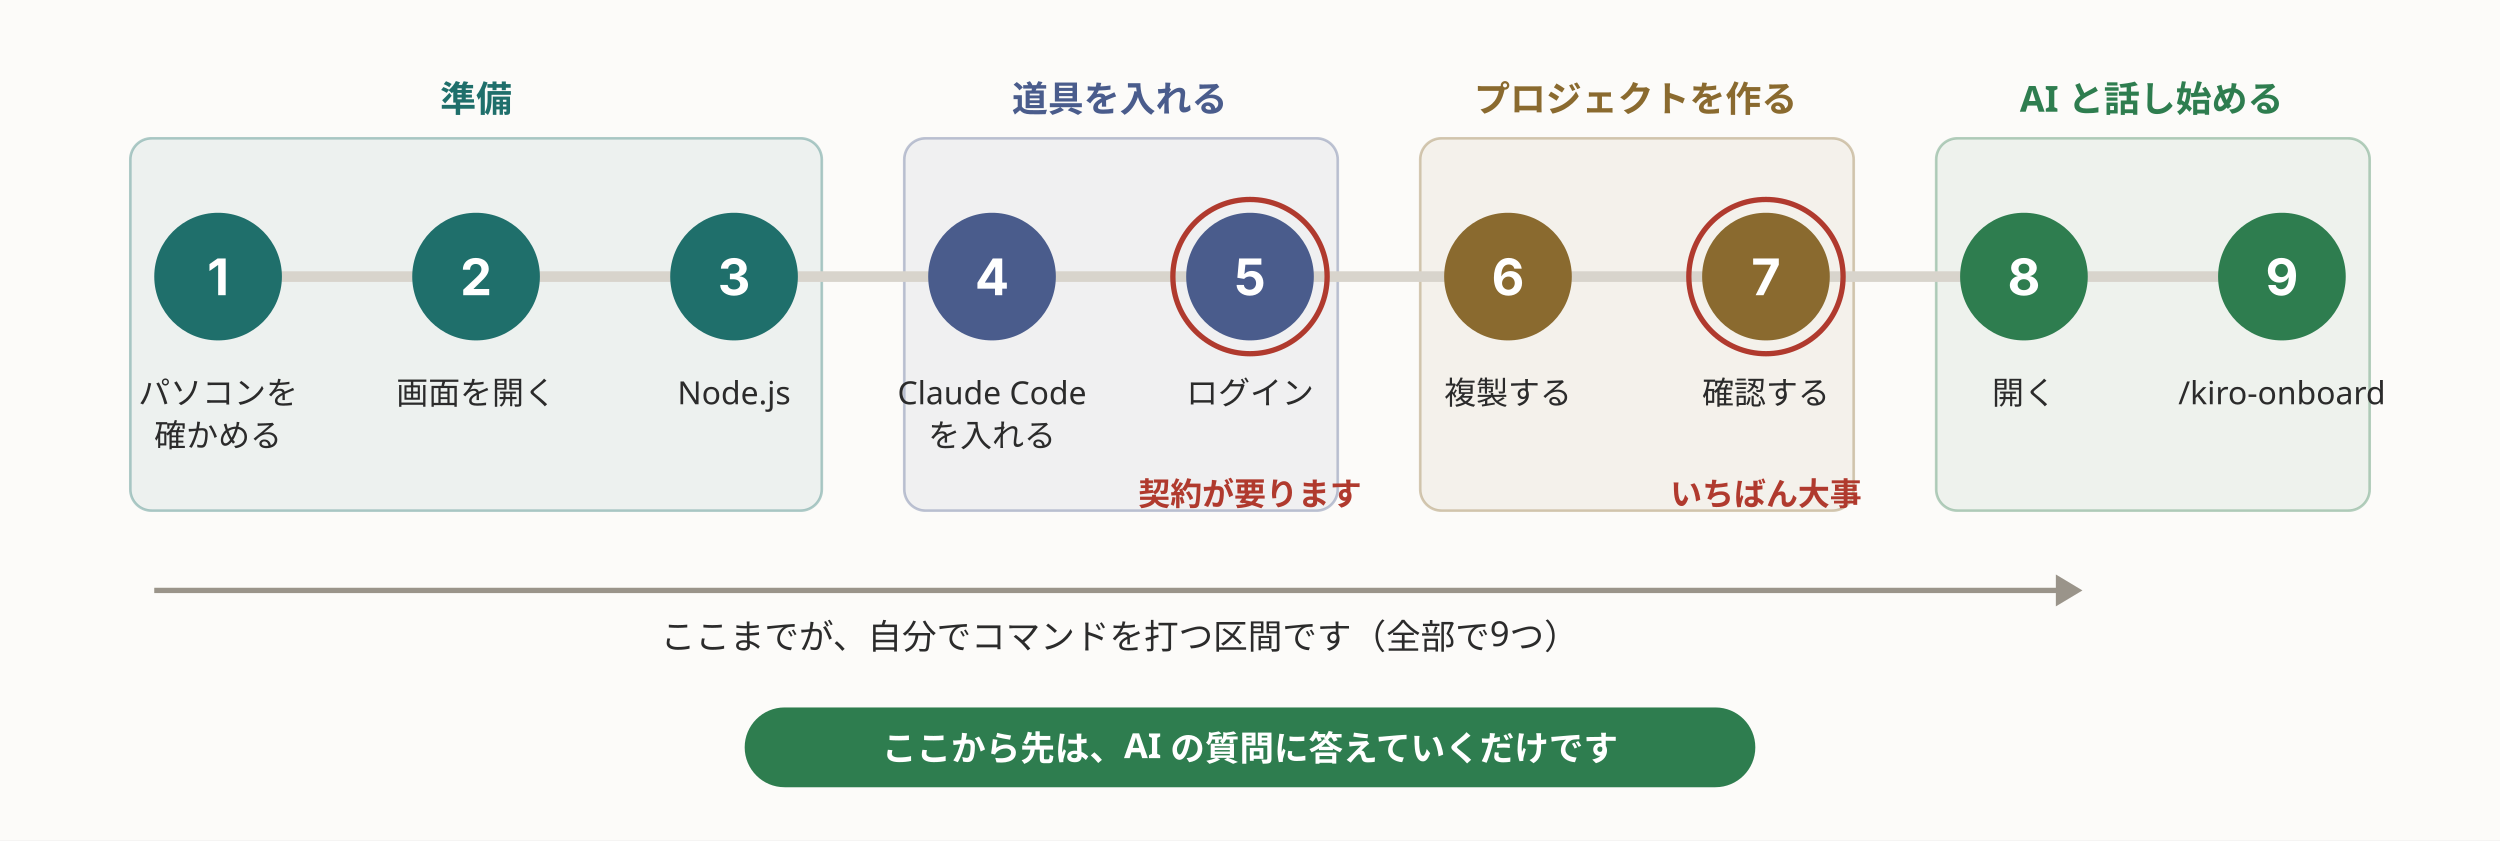
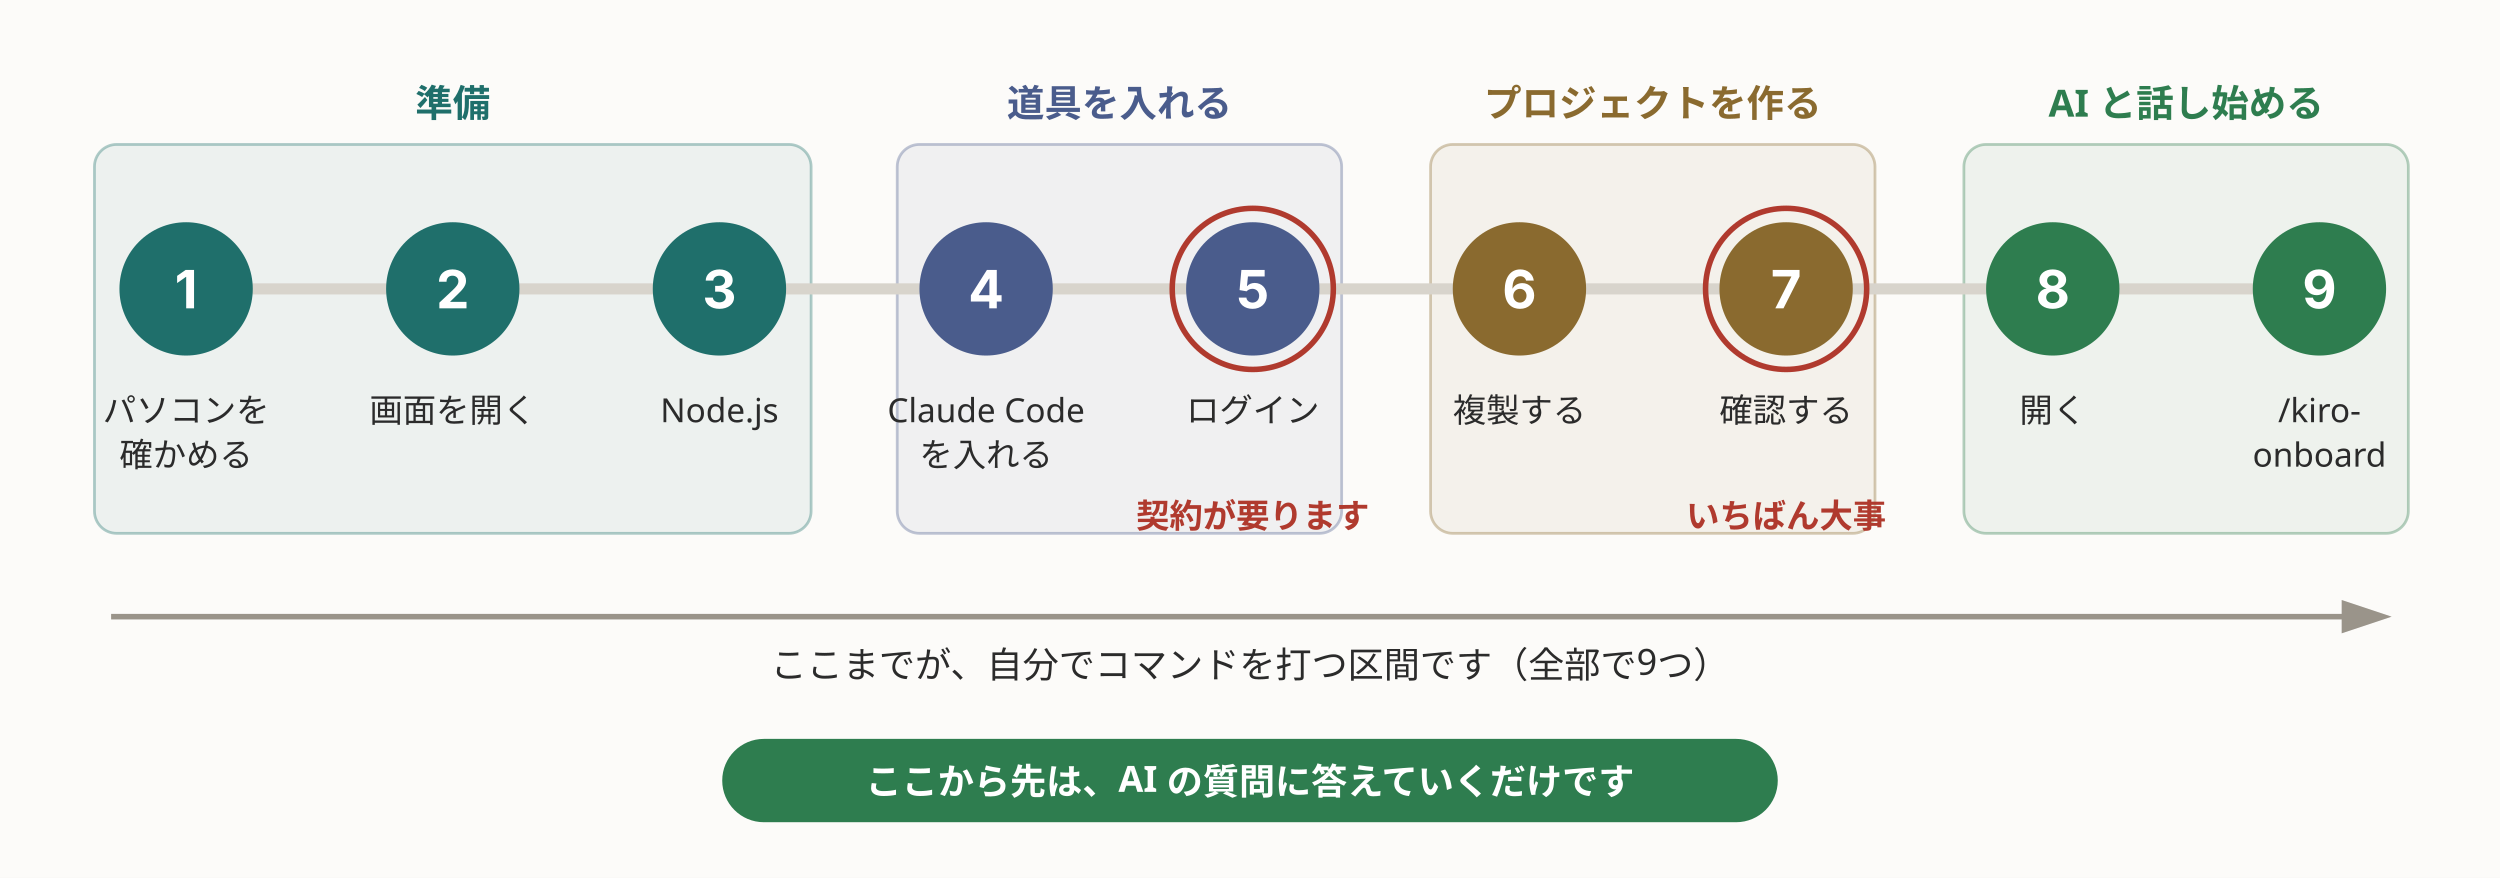
- <svg xmlns="http://www.w3.org/2000/svg" viewBox="0 0 940 316" width="940" height="316" role="img" aria-label="導入の9ステップの行程図。準備・道具を入れる・プロジェクトを作る・AI と話し始める の4つの束からなる">
-   <rect x="0" y="0" width="940" height="316" fill="#FCFBF9" />
-   <rect x="49" y="52" width="260" height="140" rx="8" fill="#1F6F6B" fill-opacity="0.07" stroke="#1F6F6B" stroke-opacity="0.35" />
-   <text x="179" y="42" text-anchor="middle" font-family="'Hiragino Sans','Noto Sans JP',Meiryo,sans-serif" font-size="13.5" font-weight="bold" fill="#1F6F6B">準備</text>
-   <rect x="340" y="52" width="163" height="140" rx="8" fill="#4A5C8C" fill-opacity="0.07" stroke="#4A5C8C" stroke-opacity="0.35" />
-   <text x="421" y="42" text-anchor="middle" font-family="'Hiragino Sans','Noto Sans JP',Meiryo,sans-serif" font-size="13.5" font-weight="bold" fill="#4A5C8C">道具を入れる</text>
-   <rect x="534" y="52" width="163" height="140" rx="8" fill="#8A6A2F" fill-opacity="0.07" stroke="#8A6A2F" stroke-opacity="0.35" />
-   <text x="615" y="42" text-anchor="middle" font-family="'Hiragino Sans','Noto Sans JP',Meiryo,sans-serif" font-size="13.5" font-weight="bold" fill="#8A6A2F">プロジェクトを作る</text>
-   <rect x="728" y="52" width="163" height="140" rx="8" fill="#2E7D4F" fill-opacity="0.07" stroke="#2E7D4F" stroke-opacity="0.35" />
-   <text x="809" y="42" text-anchor="middle" font-family="'Hiragino Sans','Noto Sans JP',Meiryo,sans-serif" font-size="13.5" font-weight="bold" fill="#2E7D4F">AI と話し始める</text>
-   <line x1="82" y1="104" x2="858" y2="104" stroke="#D8D4CC" stroke-width="4" />
-   <circle cx="82" cy="104" r="24" fill="#1F6F6B" />
-   <text x="82" y="111" text-anchor="middle" font-family="-apple-system,BlinkMacSystemFont,sans-serif" font-size="19" font-weight="bold" fill="#FFFFFF">1</text>
-   <text x="82" y="152" text-anchor="middle" font-family="'Hiragino Sans','Noto Sans JP',Meiryo,sans-serif" font-size="12" fill="#2B2B2B">パソコンを</text>
-   <text x="82" y="168" text-anchor="middle" font-family="'Hiragino Sans','Noto Sans JP',Meiryo,sans-serif" font-size="12" fill="#2B2B2B">確かめる</text>
-   <circle cx="179" cy="104" r="24" fill="#1F6F6B" />
-   <text x="179" y="111" text-anchor="middle" font-family="-apple-system,BlinkMacSystemFont,sans-serif" font-size="19" font-weight="bold" fill="#FFFFFF">2</text>
-   <text x="179" y="152" text-anchor="middle" font-family="'Hiragino Sans','Noto Sans JP',Meiryo,sans-serif" font-size="12" fill="#2B2B2B">画面を開く</text>
-   <circle cx="276" cy="104" r="24" fill="#1F6F6B" />
-   <text x="276" y="111" text-anchor="middle" font-family="-apple-system,BlinkMacSystemFont,sans-serif" font-size="19" font-weight="bold" fill="#FFFFFF">3</text>
-   <text x="276" y="152" text-anchor="middle" font-family="'Hiragino Sans','Noto Sans JP',Meiryo,sans-serif" font-size="12" fill="#2B2B2B">Node.js</text>
-   <circle cx="373" cy="104" r="24" fill="#4A5C8C" />
-   <text x="373" y="111" text-anchor="middle" font-family="-apple-system,BlinkMacSystemFont,sans-serif" font-size="19" font-weight="bold" fill="#FFFFFF">4</text>
-   <text x="373" y="152" text-anchor="middle" font-family="'Hiragino Sans','Noto Sans JP',Meiryo,sans-serif" font-size="12" fill="#2B2B2B">Claude Code</text>
-   <text x="373" y="168" text-anchor="middle" font-family="'Hiragino Sans','Noto Sans JP',Meiryo,sans-serif" font-size="12" fill="#2B2B2B">を入れる</text>
-   <circle cx="470" cy="104" r="29" fill="none" stroke="#B03A2E" stroke-width="2" />
-   <circle cx="470" cy="104" r="24" fill="#4A5C8C" />
-   <text x="470" y="111" text-anchor="middle" font-family="-apple-system,BlinkMacSystemFont,sans-serif" font-size="19" font-weight="bold" fill="#FFFFFF">5</text>
-   <text x="470" y="152" text-anchor="middle" font-family="'Hiragino Sans','Noto Sans JP',Meiryo,sans-serif" font-size="12" fill="#2B2B2B">ログイン</text>
-   <text x="470" y="190" text-anchor="middle" font-family="'Hiragino Sans','Noto Sans JP',Meiryo,sans-serif" font-size="12" font-weight="bold" fill="#B03A2E">契約が要ります</text>
-   <circle cx="567" cy="104" r="24" fill="#8A6A2F" />
-   <text x="567" y="111" text-anchor="middle" font-family="-apple-system,BlinkMacSystemFont,sans-serif" font-size="19" font-weight="bold" fill="#FFFFFF">6</text>
-   <text x="567" y="152" text-anchor="middle" font-family="'Hiragino Sans','Noto Sans JP',Meiryo,sans-serif" font-size="12" fill="#2B2B2B">複製する</text>
-   <circle cx="664" cy="104" r="29" fill="none" stroke="#B03A2E" stroke-width="2" />
-   <circle cx="664" cy="104" r="24" fill="#8A6A2F" />
-   <text x="664" y="111" text-anchor="middle" font-family="-apple-system,BlinkMacSystemFont,sans-serif" font-size="19" font-weight="bold" fill="#FFFFFF">7</text>
-   <text x="664" y="152" text-anchor="middle" font-family="'Hiragino Sans','Noto Sans JP',Meiryo,sans-serif" font-size="12" fill="#2B2B2B">確認する</text>
-   <text x="664" y="190" text-anchor="middle" font-family="'Hiragino Sans','Noto Sans JP',Meiryo,sans-serif" font-size="12" font-weight="bold" fill="#B03A2E">いちばん大事</text>
-   <circle cx="761" cy="104" r="24" fill="#2E7D4F" />
-   <text x="761" y="111" text-anchor="middle" font-family="-apple-system,BlinkMacSystemFont,sans-serif" font-size="19" font-weight="bold" fill="#FFFFFF">8</text>
-   <text x="761" y="152" text-anchor="middle" font-family="'Hiragino Sans','Noto Sans JP',Meiryo,sans-serif" font-size="12" fill="#2B2B2B">開く</text>
-   <circle cx="858" cy="104" r="24" fill="#2E7D4F" />
-   <text x="858" y="111" text-anchor="middle" font-family="-apple-system,BlinkMacSystemFont,sans-serif" font-size="19" font-weight="bold" fill="#FFFFFF">9</text>
-   <text x="858" y="152" text-anchor="middle" font-family="'Hiragino Sans','Noto Sans JP',Meiryo,sans-serif" font-size="12" fill="#2B2B2B">/kiro-onboard</text>
-   <line x1="58" y1="222" x2="779" y2="222" stroke="#9A948A" stroke-width="2" />
-   <path d="M 773 216 L 783 222 L 773 228 Z" fill="#9A948A" />
-   <text x="421" y="244" text-anchor="middle" font-family="'Hiragino Sans','Noto Sans JP',Meiryo,sans-serif" font-size="13" fill="#2B2B2B">ここまでが、自分でコマンドを打つ区間です（全部で9つ）</text>
-   <rect x="280" y="266" width="380" height="30" rx="15" fill="#2E7D4F" />
-   <text x="470" y="286" text-anchor="middle" font-family="'Hiragino Sans','Noto Sans JP',Meiryo,sans-serif" font-size="13" font-weight="bold" fill="#FFFFFF">ここから先は、AI の質問に答えていくだけです</text>
+ <svg xmlns="http://www.w3.org/2000/svg" viewBox="0 0 900 316" width="900" height="316" role="img" aria-label="導入の9ステップの行程図。準備・道具を入れる・プロジェクトを作る・AI と話し始める の4つの束からなる">
+   <rect x="0" y="0" width="900" height="316" fill="#FCFBF9" />
+   <rect x="34" y="52" width="258" height="140" rx="8" fill="#1F6F6B" fill-opacity="0.07" stroke="#1F6F6B" stroke-opacity="0.35" />
+   <text x="163" y="42" text-anchor="middle" font-family="'Hiragino Sans','Noto Sans JP',Meiryo,sans-serif" font-size="13.5" font-weight="bold" fill="#1F6F6B">準備</text>
+   <rect x="323" y="52" width="160" height="140" rx="8" fill="#4A5C8C" fill-opacity="0.07" stroke="#4A5C8C" stroke-opacity="0.35" />
+   <text x="403" y="42" text-anchor="middle" font-family="'Hiragino Sans','Noto Sans JP',Meiryo,sans-serif" font-size="13.5" font-weight="bold" fill="#4A5C8C">道具を入れる</text>
+   <rect x="515" y="52" width="160" height="140" rx="8" fill="#8A6A2F" fill-opacity="0.07" stroke="#8A6A2F" stroke-opacity="0.35" />
+   <text x="595" y="42" text-anchor="middle" font-family="'Hiragino Sans','Noto Sans JP',Meiryo,sans-serif" font-size="13.5" font-weight="bold" fill="#8A6A2F">プロジェクトを作る</text>
+   <rect x="707" y="52" width="160" height="140" rx="8" fill="#2E7D4F" fill-opacity="0.07" stroke="#2E7D4F" stroke-opacity="0.35" />
+   <text x="787" y="42" text-anchor="middle" font-family="'Hiragino Sans','Noto Sans JP',Meiryo,sans-serif" font-size="13.5" font-weight="bold" fill="#2E7D4F">AI と話し始める</text>
+   <line x1="67" y1="104" x2="835" y2="104" stroke="#D8D4CC" stroke-width="4" />
+   <circle cx="67" cy="104" r="24" fill="#1F6F6B" />
+   <text x="67" y="111" text-anchor="middle" font-family="-apple-system,BlinkMacSystemFont,sans-serif" font-size="19" font-weight="bold" fill="#FFFFFF">1</text>
+   <text x="67" y="152" text-anchor="middle" font-family="'Hiragino Sans','Noto Sans JP',Meiryo,sans-serif" font-size="12" fill="#2B2B2B">パソコンを</text>
+   <text x="67" y="168" text-anchor="middle" font-family="'Hiragino Sans','Noto Sans JP',Meiryo,sans-serif" font-size="12" fill="#2B2B2B">確かめる</text>
+   <circle cx="163" cy="104" r="24" fill="#1F6F6B" />
+   <text x="163" y="111" text-anchor="middle" font-family="-apple-system,BlinkMacSystemFont,sans-serif" font-size="19" font-weight="bold" fill="#FFFFFF">2</text>
+   <text x="163" y="152" text-anchor="middle" font-family="'Hiragino Sans','Noto Sans JP',Meiryo,sans-serif" font-size="12" fill="#2B2B2B">画面を開く</text>
+   <circle cx="259" cy="104" r="24" fill="#1F6F6B" />
+   <text x="259" y="111" text-anchor="middle" font-family="-apple-system,BlinkMacSystemFont,sans-serif" font-size="19" font-weight="bold" fill="#FFFFFF">3</text>
+   <text x="259" y="152" text-anchor="middle" font-family="'Hiragino Sans','Noto Sans JP',Meiryo,sans-serif" font-size="12" fill="#2B2B2B">Node.js</text>
+   <circle cx="355" cy="104" r="24" fill="#4A5C8C" />
+   <text x="355" y="111" text-anchor="middle" font-family="-apple-system,BlinkMacSystemFont,sans-serif" font-size="19" font-weight="bold" fill="#FFFFFF">4</text>
+   <text x="355" y="152" text-anchor="middle" font-family="'Hiragino Sans','Noto Sans JP',Meiryo,sans-serif" font-size="12" fill="#2B2B2B">Claude Code</text>
+   <text x="355" y="168" text-anchor="middle" font-family="'Hiragino Sans','Noto Sans JP',Meiryo,sans-serif" font-size="12" fill="#2B2B2B">を入れる</text>
+   <circle cx="451" cy="104" r="29" fill="none" stroke="#B03A2E" stroke-width="2" />
+   <circle cx="451" cy="104" r="24" fill="#4A5C8C" />
+   <text x="451" y="111" text-anchor="middle" font-family="-apple-system,BlinkMacSystemFont,sans-serif" font-size="19" font-weight="bold" fill="#FFFFFF">5</text>
+   <text x="451" y="152" text-anchor="middle" font-family="'Hiragino Sans','Noto Sans JP',Meiryo,sans-serif" font-size="12" fill="#2B2B2B">ログイン</text>
+   <text x="451" y="190" text-anchor="middle" font-family="'Hiragino Sans','Noto Sans JP',Meiryo,sans-serif" font-size="12" font-weight="bold" fill="#B03A2E">契約が要ります</text>
+   <circle cx="547" cy="104" r="24" fill="#8A6A2F" />
+   <text x="547" y="111" text-anchor="middle" font-family="-apple-system,BlinkMacSystemFont,sans-serif" font-size="19" font-weight="bold" fill="#FFFFFF">6</text>
+   <text x="547" y="152" text-anchor="middle" font-family="'Hiragino Sans','Noto Sans JP',Meiryo,sans-serif" font-size="12" fill="#2B2B2B">複製する</text>
+   <circle cx="643" cy="104" r="29" fill="none" stroke="#B03A2E" stroke-width="2" />
+   <circle cx="643" cy="104" r="24" fill="#8A6A2F" />
+   <text x="643" y="111" text-anchor="middle" font-family="-apple-system,BlinkMacSystemFont,sans-serif" font-size="19" font-weight="bold" fill="#FFFFFF">7</text>
+   <text x="643" y="152" text-anchor="middle" font-family="'Hiragino Sans','Noto Sans JP',Meiryo,sans-serif" font-size="12" fill="#2B2B2B">確認する</text>
+   <text x="643" y="190" text-anchor="middle" font-family="'Hiragino Sans','Noto Sans JP',Meiryo,sans-serif" font-size="12" font-weight="bold" fill="#B03A2E">いちばん大事</text>
+   <circle cx="739" cy="104" r="24" fill="#2E7D4F" />
+   <text x="739" y="111" text-anchor="middle" font-family="-apple-system,BlinkMacSystemFont,sans-serif" font-size="19" font-weight="bold" fill="#FFFFFF">8</text>
+   <text x="739" y="152" text-anchor="middle" font-family="'Hiragino Sans','Noto Sans JP',Meiryo,sans-serif" font-size="12" fill="#2B2B2B">開く</text>
+   <circle cx="835" cy="104" r="24" fill="#2E7D4F" />
+   <text x="835" y="111" text-anchor="middle" font-family="-apple-system,BlinkMacSystemFont,sans-serif" font-size="19" font-weight="bold" fill="#FFFFFF">9</text>
+   <text x="835" y="152" text-anchor="middle" font-family="'Hiragino Sans','Noto Sans JP',Meiryo,sans-serif" font-size="12" fill="#2B2B2B">/kiro-</text>
+   <text x="835" y="168" text-anchor="middle" font-family="'Hiragino Sans','Noto Sans JP',Meiryo,sans-serif" font-size="12" fill="#2B2B2B">onboard</text>
+   <line x1="40" y1="222" x2="849" y2="222" stroke="#9A948A" stroke-width="2" />
+   <path d="M 843 216 L 861 222 L 843 228 Z" fill="#9A948A" />
+   <text x="450" y="244" text-anchor="middle" font-family="'Hiragino Sans','Noto Sans JP',Meiryo,sans-serif" font-size="13" fill="#2B2B2B">ここまでが、自分でコマンドを打つ区間です（全部で9つ）</text>
+   <rect x="260" y="266" width="380" height="30" rx="15" fill="#2E7D4F" />
+   <text x="450" y="286" text-anchor="middle" font-family="'Hiragino Sans','Noto Sans JP',Meiryo,sans-serif" font-size="13" font-weight="bold" fill="#FFFFFF">ここから先は、AI の質問に答えていくだけです</text>
</svg>
